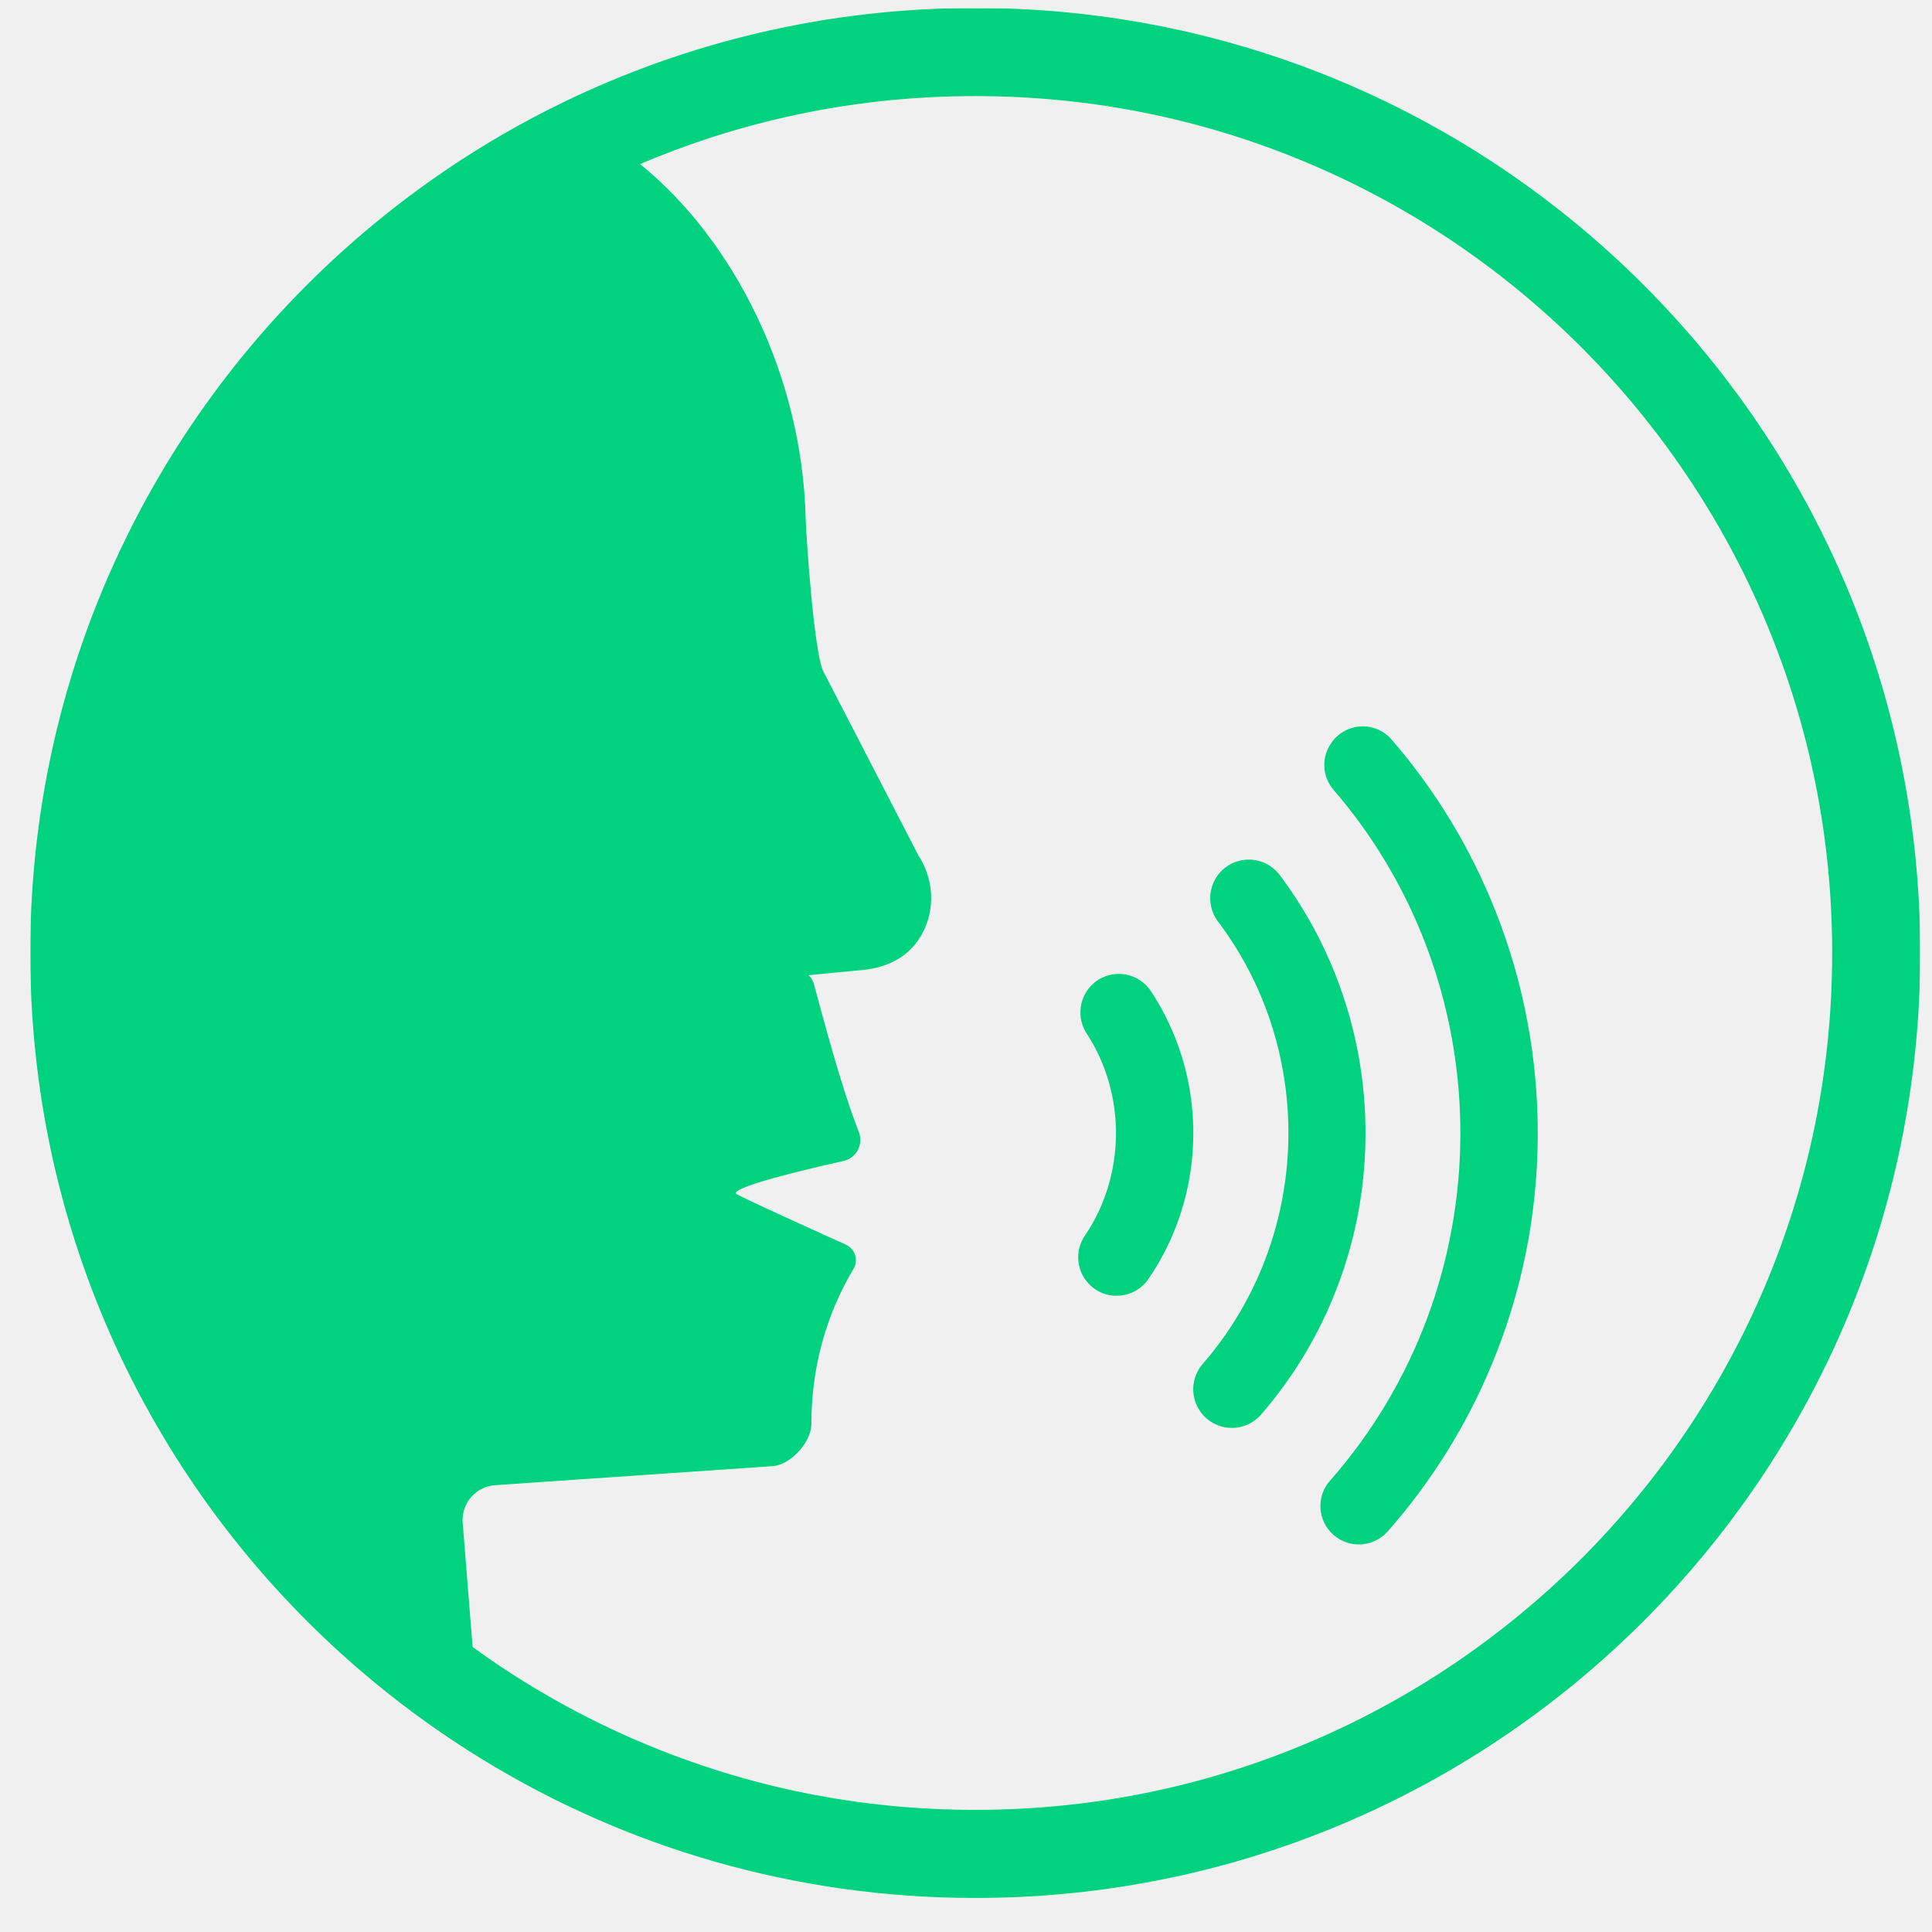
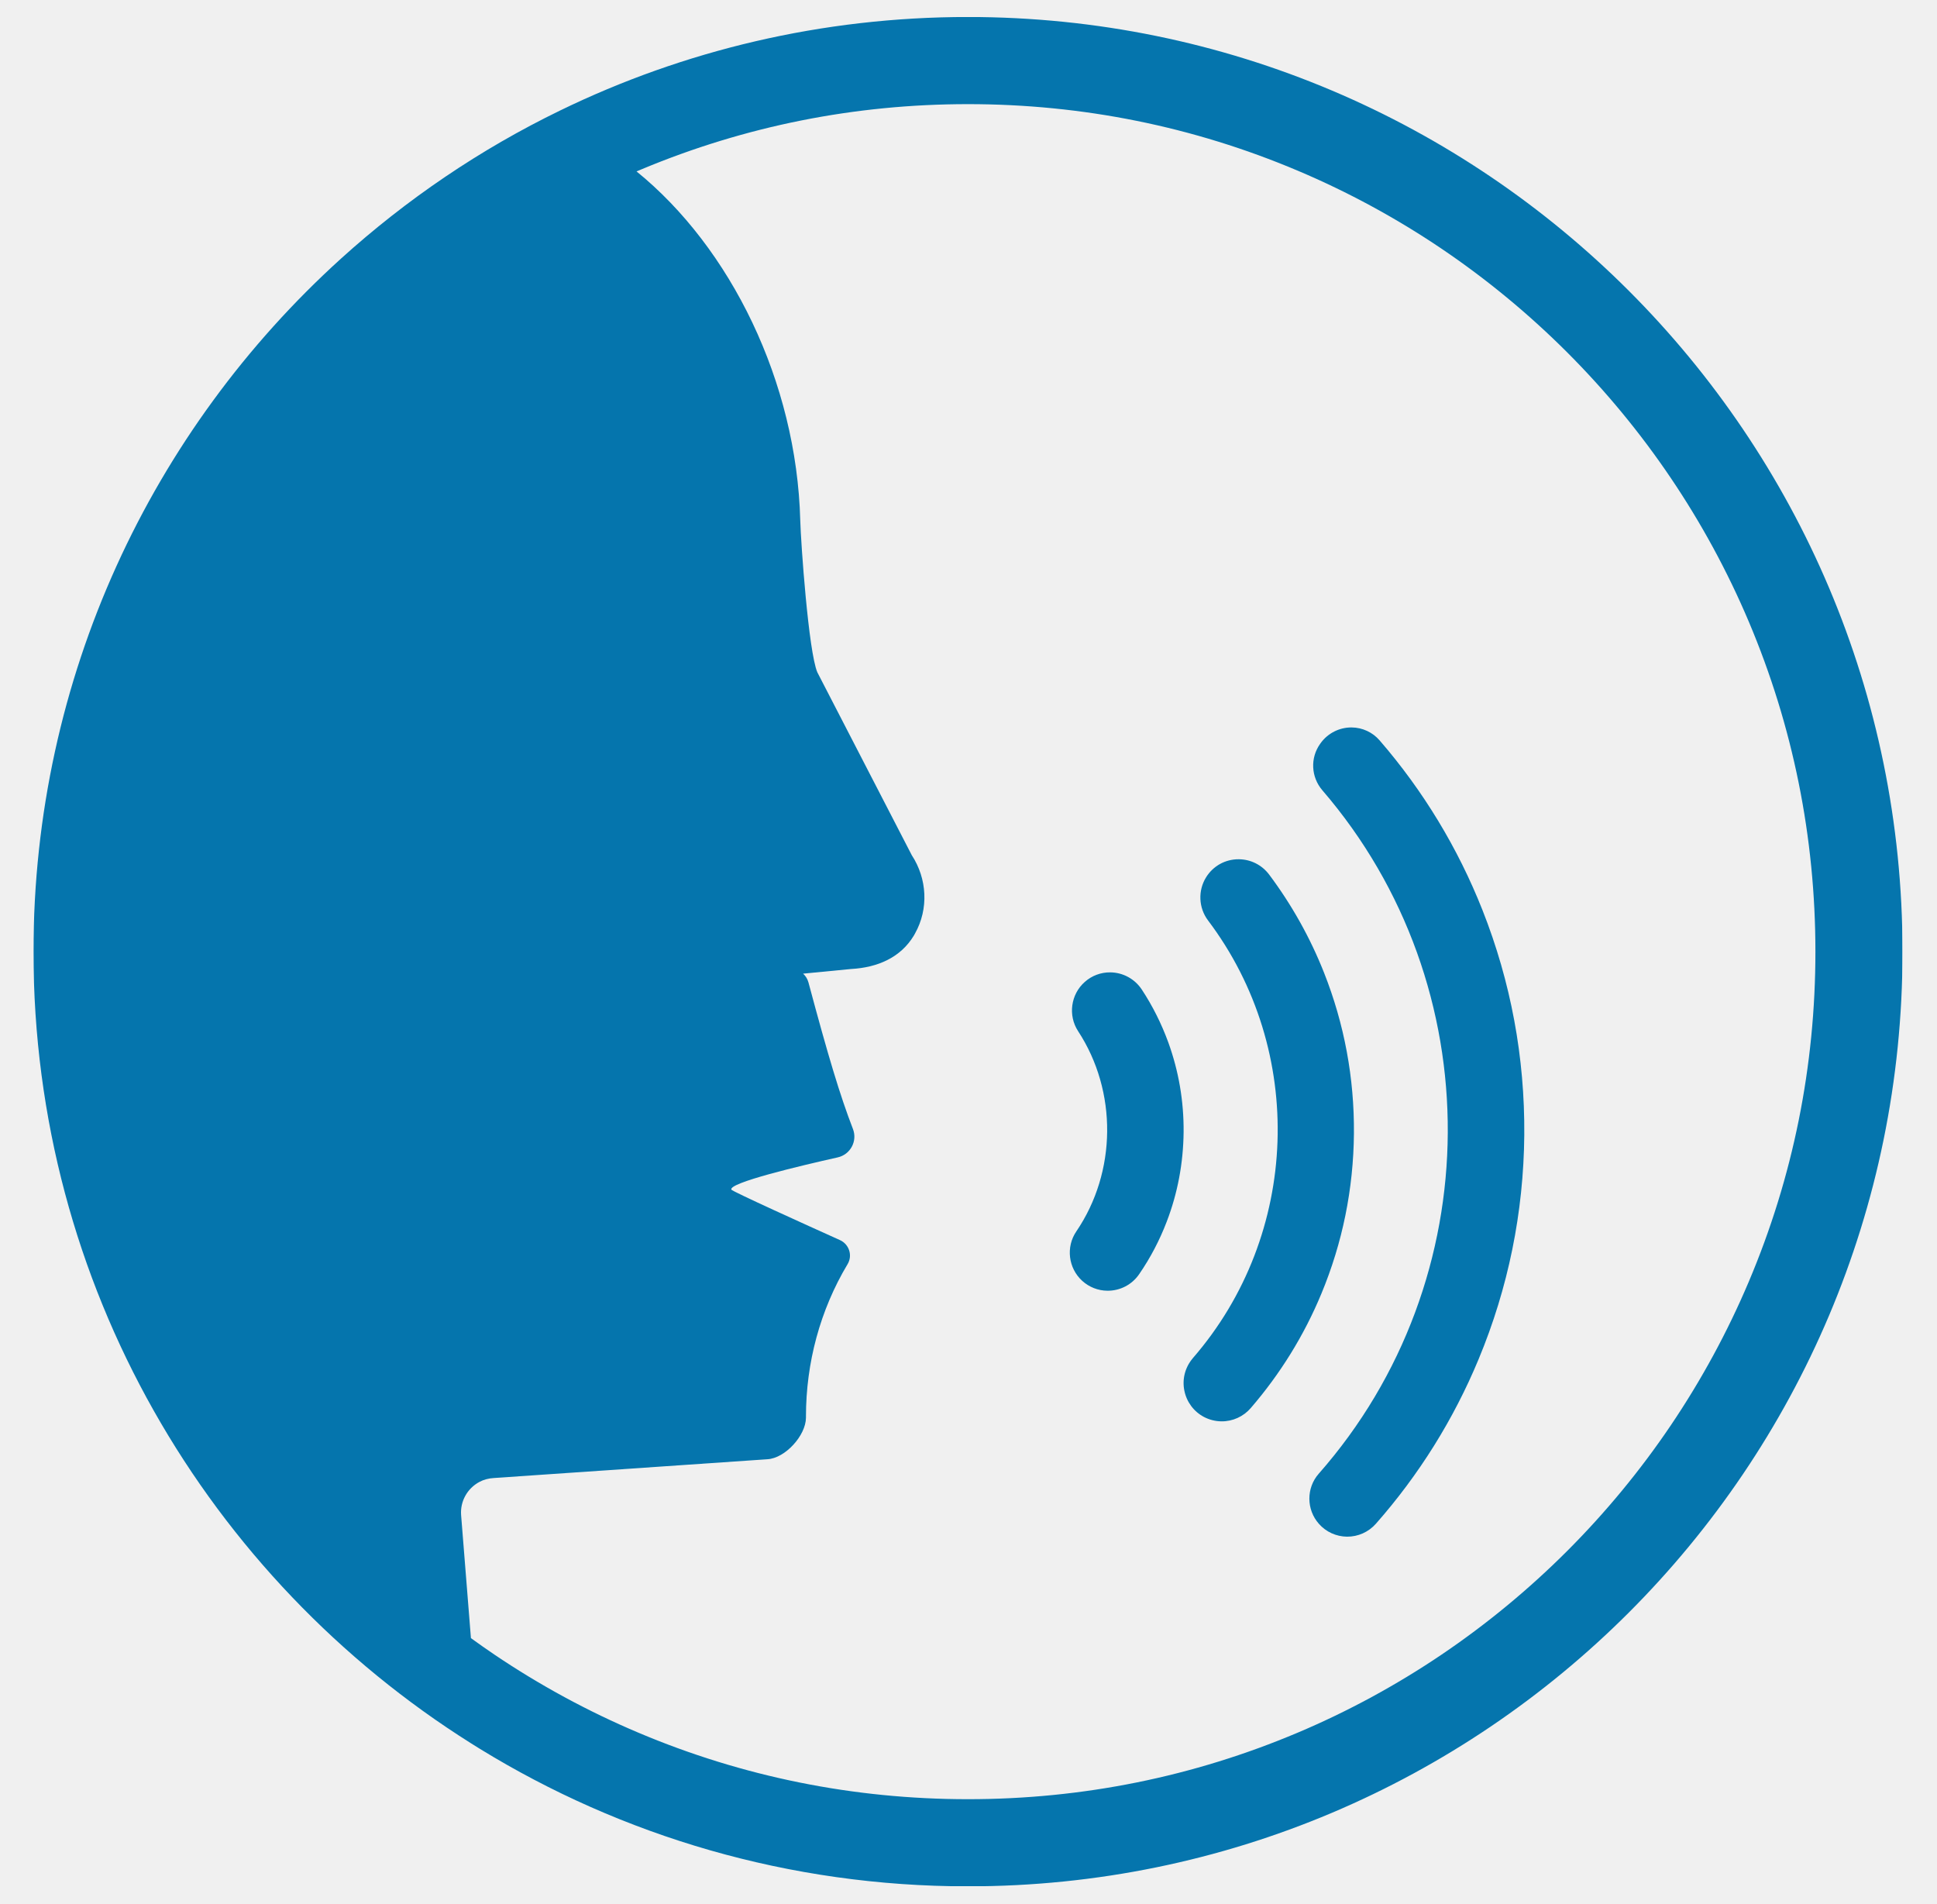
- <svg xmlns="http://www.w3.org/2000/svg" width="46" height="46" viewBox="0 0 46 46" fill="none">
-   <g clip-path="url(#clip0_1_4605)">
-     <g clip-path="url(#clip1_1_4605)">
-       <g clip-path="url(#clip2_1_4605)">
-         <path d="M31.752 18.806C31.478 18.488 31.456 18.028 31.699 17.688L31.71 17.672C31.883 17.432 32.161 17.291 32.456 17.294C32.716 17.295 32.963 17.41 33.131 17.606C34.184 18.822 35.015 20.197 35.606 21.689C36.289 23.416 36.628 25.237 36.613 27.103C36.597 28.968 36.227 30.784 35.514 32.499C34.912 33.949 34.08 35.282 33.041 36.462C32.864 36.662 32.611 36.776 32.345 36.773C32.087 36.771 31.841 36.66 31.67 36.466C31.363 36.122 31.361 35.601 31.665 35.257C35.774 30.59 35.81 23.517 31.752 18.806Z" fill="#00D280" />
-         <path d="M28.627 32.486L28.632 32.478L28.635 32.476C31.214 29.506 31.366 25.075 28.999 21.939C28.771 21.637 28.753 21.218 28.955 20.898C29.125 20.626 29.418 20.465 29.741 20.467C30.031 20.47 30.297 20.605 30.472 20.837C31.015 21.562 31.46 22.357 31.794 23.202C32.281 24.434 32.523 25.734 32.512 27.069C32.501 28.403 32.237 29.701 31.728 30.925C31.312 31.928 30.74 32.854 30.028 33.678C29.852 33.883 29.593 34.001 29.323 33.998C29.176 33.997 29.032 33.96 28.902 33.892C28.656 33.762 28.485 33.532 28.429 33.26C28.374 32.987 28.444 32.708 28.621 32.493L28.627 32.486Z" fill="#00D280" />
-         <path d="M25.87 24.602C25.625 24.225 25.694 23.716 26.033 23.417C26.202 23.267 26.42 23.186 26.645 23.188C26.951 23.191 27.236 23.346 27.405 23.603C27.666 23.998 27.88 24.427 28.043 24.873C28.294 25.563 28.418 26.29 28.412 27.034C28.404 27.777 28.268 28.503 28.005 29.19C27.835 29.635 27.613 30.059 27.343 30.451C27.171 30.706 26.884 30.854 26.577 30.852C26.352 30.851 26.135 30.765 25.969 30.612C25.635 30.308 25.574 29.797 25.828 29.425C26.803 27.991 26.82 26.052 25.87 24.602Z" fill="#00D280" />
-         <mask id="mask0_1_4605" style="mask-type:luminance" maskUnits="userSpaceOnUse" x="0" y="0" width="46" height="46">
-           <path d="M0.72 0.19H45.72V45.19H0.72V0.19Z" fill="white" />
+ <svg xmlns="http://www.w3.org/2000/svg" width="57" height="56" viewBox="0 0 57 56" fill="none">
+   <g clip-path="url(#clip0_1_4384)">
+     <g clip-path="url(#clip1_1_4384)">
+       <g clip-path="url(#clip2_1_4384)">
+         <path d="M38.913 23.252C38.579 22.863 38.551 22.301 38.848 21.885L38.862 21.865C39.073 21.573 39.413 21.4 39.774 21.403C40.091 21.405 40.393 21.545 40.599 21.785C41.885 23.271 42.902 24.952 43.624 26.775C44.459 28.887 44.873 31.112 44.855 33.393C44.835 35.672 44.383 37.892 43.512 39.988C42.776 41.76 41.759 43.39 40.489 44.831C40.273 45.076 39.963 45.215 39.638 45.212C39.323 45.209 39.022 45.073 38.813 44.836C38.439 44.416 38.436 43.779 38.807 43.359C43.829 37.654 43.874 29.01 38.913 23.252Z" fill="#0575AD" />
+         <path d="M35.093 39.971L35.1 39.962L35.103 39.958C38.255 36.328 38.442 30.913 35.548 27.08C35.269 26.71 35.248 26.199 35.494 25.808C35.702 25.475 36.061 25.278 36.455 25.281C36.809 25.284 37.134 25.449 37.348 25.733C38.012 26.62 38.556 27.591 38.964 28.623C39.56 30.13 39.855 31.719 39.842 33.35C39.828 34.981 39.506 36.567 38.884 38.063C38.376 39.288 37.676 40.42 36.806 41.428C36.59 41.679 36.275 41.822 35.944 41.819C35.765 41.817 35.588 41.773 35.429 41.69C35.129 41.531 34.919 41.249 34.852 40.916C34.784 40.584 34.87 40.242 35.086 39.98L35.093 39.971Z" fill="#0575AD" />
+         <path d="M31.724 30.337C31.424 29.876 31.508 29.254 31.923 28.889C32.129 28.706 32.395 28.606 32.671 28.609C33.045 28.612 33.393 28.801 33.6 29.115C33.919 29.599 34.18 30.123 34.379 30.668C34.685 31.512 34.838 32.401 34.83 33.309C34.821 34.218 34.655 35.105 34.333 35.944C34.125 36.488 33.854 37.007 33.524 37.486C33.313 37.797 32.962 37.979 32.588 37.976C32.312 37.974 32.047 37.869 31.844 37.683C31.436 37.31 31.362 36.687 31.672 36.232C32.864 34.48 32.885 32.109 31.724 30.337Z" fill="#0575AD" />
+         <mask id="mask0_1_4384" style="mask-type:luminance" maskUnits="userSpaceOnUse" x="0" y="0" width="56" height="56">
+           <path d="M0.985 0.5H55.985V55.5H0.985V0.5Z" fill="white" />
        </mask>
-         <g mask="url(#mask0_1_4605)">
-           <path d="M11.253 39.215L11.016 36.253C10.991 35.925 11.164 35.611 11.457 35.455C11.56 35.399 11.679 35.368 11.81 35.36L18.391 34.909C18.82 34.884 19.314 34.339 19.319 33.911C19.319 33.9 19.319 33.889 19.319 33.878C19.32 32.589 19.658 31.322 20.319 30.215C20.319 30.213 20.322 30.211 20.323 30.209C20.445 30.002 20.358 29.734 20.139 29.634C19.339 29.274 17.536 28.457 17.522 28.418C17.458 28.254 19.152 27.851 20.084 27.642C20.389 27.574 20.562 27.251 20.45 26.959C20.137 26.145 19.853 25.2 19.379 23.432C19.355 23.344 19.31 23.273 19.25 23.219L20.405 23.107C21.049 23.072 21.602 22.828 21.918 22.299C21.928 22.283 21.937 22.267 21.946 22.25C22.276 21.66 22.237 20.933 21.867 20.368L19.592 15.964C19.381 15.462 19.197 12.856 19.181 12.306C19.093 8.97 17.506 5.744 15.24 3.907C15.254 3.902 15.266 3.896 15.28 3.891C15.308 3.878 15.337 3.866 15.366 3.854C17.856 2.815 20.497 2.288 23.22 2.288C25.976 2.288 28.647 2.827 31.161 3.891C32.369 4.401 33.535 5.034 34.626 5.771C35.707 6.502 36.723 7.34 37.647 8.263C38.57 9.187 39.41 10.204 40.139 11.285C40.876 12.375 41.509 13.54 42.02 14.749C43.084 17.263 43.623 19.935 43.623 22.69C43.623 25.446 43.084 28.117 42.02 30.631C41.509 31.839 40.876 33.005 40.139 34.095C39.41 35.176 38.57 36.193 37.647 37.117C36.723 38.04 35.707 38.878 34.626 39.609C33.535 40.346 32.369 40.979 31.161 41.489C28.647 42.553 25.976 43.092 23.22 43.092C20.465 43.092 17.794 42.553 15.28 41.489C14.072 40.979 12.906 40.346 11.815 39.609C11.626 39.48 11.438 39.349 11.253 39.215ZM0.72 22.69C0.72 30.722 4.929 37.77 11.262 41.751C11.329 41.794 11.398 41.837 11.466 41.878C14.886 43.979 18.912 45.19 23.22 45.19C35.647 45.19 45.72 35.117 45.72 22.69C45.72 10.264 35.647 0.19 23.22 0.19C19.702 0.19 16.372 0.998 13.405 2.438C11.473 3.375 9.697 4.583 8.122 6.009C3.575 10.126 0.72 16.075 0.72 22.69Z" fill="#00D280" />
+         <g mask="url(#mask0_1_4384)">
+           <path d="M13.858 48.197L13.569 44.578C13.538 44.176 13.749 43.792 14.108 43.601C14.234 43.533 14.379 43.495 14.539 43.486L22.583 42.934C23.107 42.904 23.711 42.238 23.717 41.715C23.717 41.701 23.717 41.688 23.717 41.675C23.718 40.099 24.131 38.55 24.94 37.197C24.94 37.194 24.943 37.193 24.944 37.19C25.094 36.937 24.987 36.609 24.719 36.487C23.741 36.047 21.537 35.049 21.521 35.001C21.442 34.801 23.513 34.308 24.651 34.053C25.024 33.969 25.237 33.575 25.1 33.218C24.716 32.223 24.37 31.068 23.791 28.907C23.761 28.799 23.706 28.713 23.632 28.647L25.044 28.51C25.831 28.467 26.507 28.169 26.894 27.523C26.906 27.503 26.917 27.483 26.928 27.462C27.331 26.742 27.284 25.853 26.831 25.162L24.051 19.779C23.792 19.166 23.567 15.981 23.549 15.308C23.441 11.231 21.5 7.289 18.731 5.043C18.748 5.037 18.764 5.029 18.781 5.023C18.815 5.008 18.85 4.992 18.885 4.979C21.929 3.708 25.157 3.064 28.485 3.064C31.853 3.064 35.118 3.723 38.191 5.023C39.668 5.647 41.092 6.42 42.426 7.321C43.747 8.214 44.989 9.239 46.117 10.367C47.246 11.496 48.272 12.739 49.164 14.06C50.065 15.393 50.838 16.817 51.463 18.294C52.763 21.367 53.422 24.633 53.422 28C53.422 31.368 52.763 34.633 51.463 37.706C50.838 39.183 50.065 40.607 49.164 41.94C48.272 43.261 47.246 44.504 46.117 45.633C44.989 46.761 43.747 47.786 42.426 48.679C41.092 49.58 39.668 50.353 38.191 50.977C35.118 52.276 31.853 52.936 28.485 52.936C25.118 52.936 21.853 52.276 18.781 50.977C17.304 50.353 15.879 49.58 14.545 48.679C14.314 48.522 14.085 48.362 13.858 48.197ZM0.985 28C0.985 37.817 6.129 46.432 13.869 51.297C13.951 51.349 14.036 51.402 14.119 51.453C18.299 54.02 23.219 55.5 28.485 55.5C43.673 55.5 55.985 43.188 55.985 28C55.985 12.813 43.673 0.5 28.485 0.5C24.185 0.5 20.114 1.487 16.489 3.248C14.128 4.393 11.957 5.869 10.031 7.612C4.475 12.644 0.985 19.915 0.985 28Z" fill="#0575AD" />
        </g>
      </g>
    </g>
  </g>
  <defs>
-     <clipPath id="clip0_1_4605">
-       <rect width="45" height="45" fill="white" transform="translate(0.719971 0.189941)" />
+     <clipPath id="clip0_1_4384">
+       <rect width="55.91" height="55" fill="white" transform="translate(0.530029 0.5)" />
    </clipPath>
-     <clipPath id="clip1_1_4605">
-       <rect width="45" height="45" fill="white" transform="translate(0.719971 0.189941)" />
+     <clipPath id="clip1_1_4384">
+       <rect width="55.91" height="55" fill="white" transform="translate(0.530029 0.5)" />
    </clipPath>
-     <clipPath id="clip2_1_4605">
-       <rect width="45" height="45" fill="white" transform="translate(0.719971 0.189941)" />
+     <clipPath id="clip2_1_4384">
+       <rect width="55.917" height="55" fill="white" transform="translate(0.526611 0.5)" />
    </clipPath>
  </defs>
</svg>
